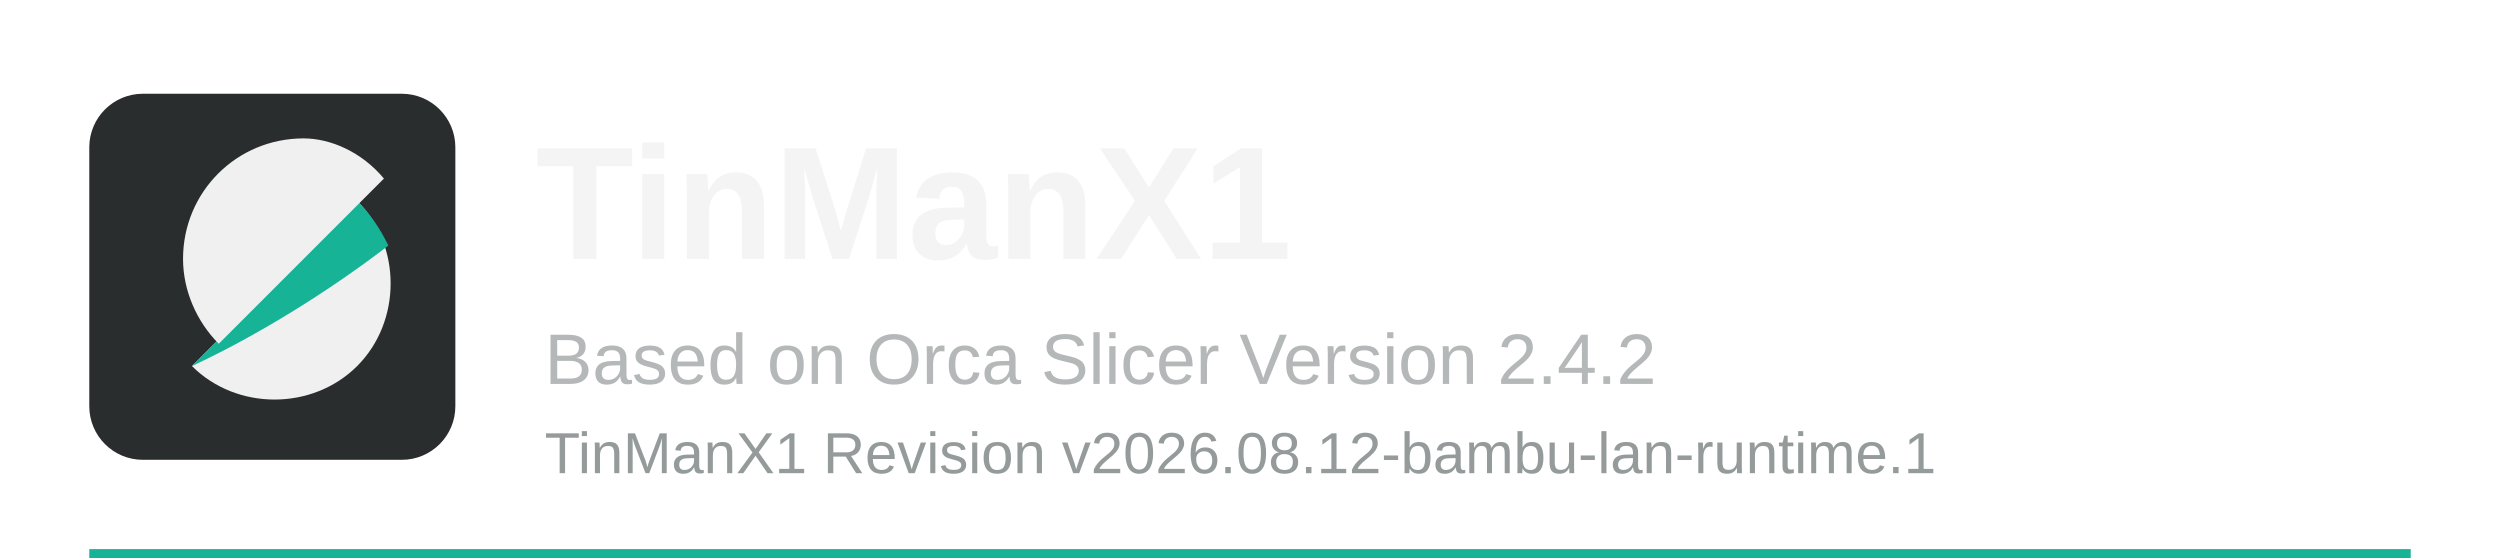
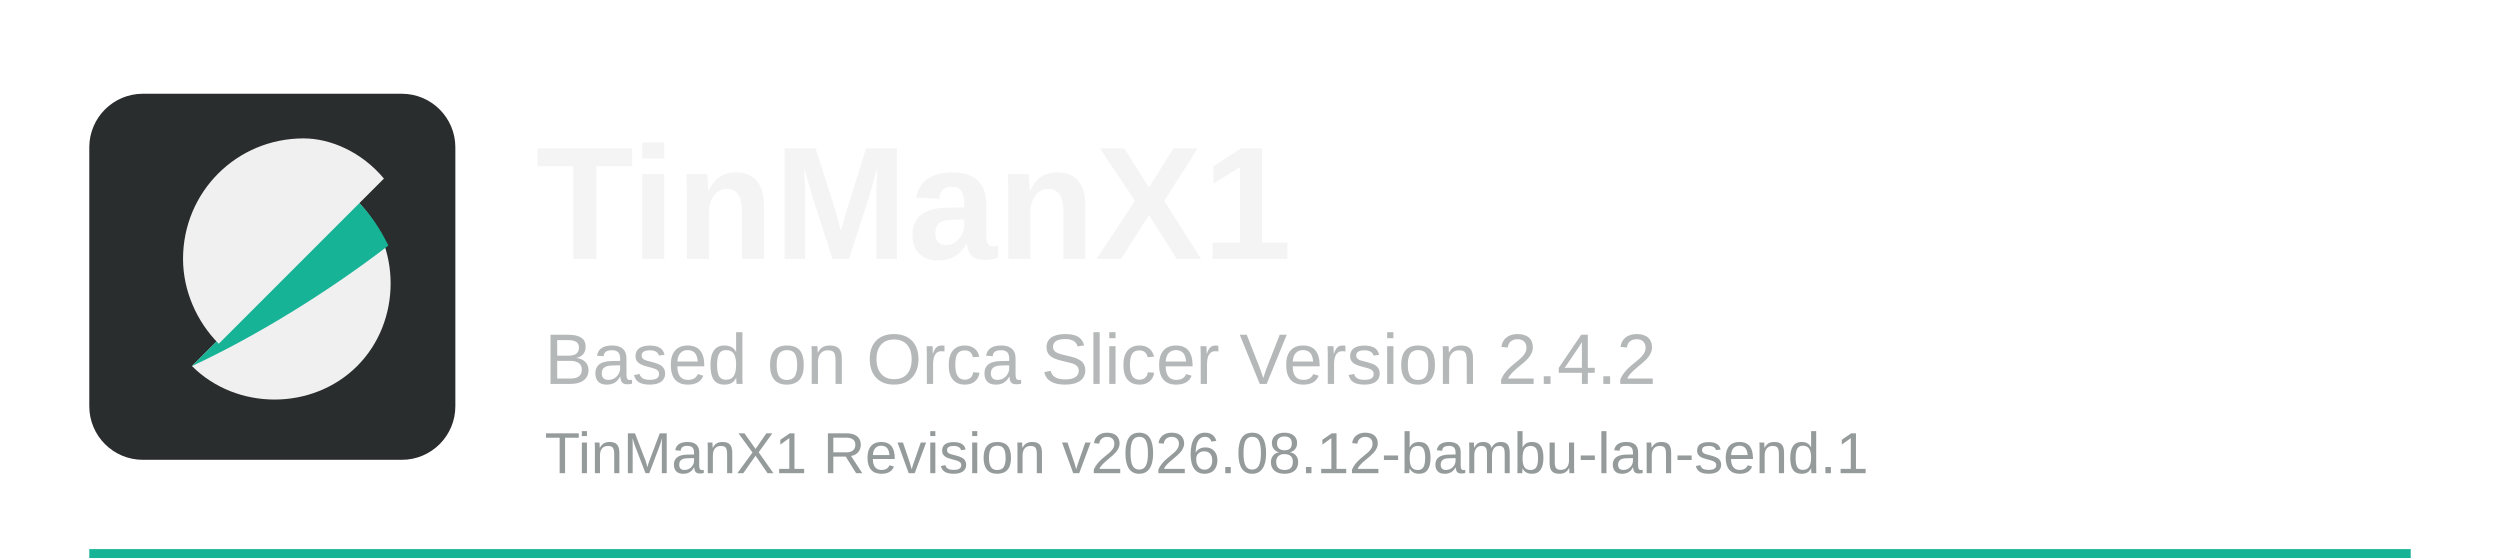
<svg xmlns="http://www.w3.org/2000/svg" width="560" height="125" viewBox="0 0 560 125">
  <rect x="20" y="123" width="520" height="2" fill="#17b397" />
  <rect x="20" y="21" width="82" height="82" rx="12" fill="#2a2d2e" />
  <path d="M43 82c10 10 27 10 37 0s10-27 0-37L43 82z" fill="#f0f0f0" />
  <path d="M80 45L43 82c15-7 31-17 44-27-2-4-4-7-7-10z" fill="#17b397" />
  <path d="M68 31c-15 0-27 12-27 27 0 7 3 14 8 19l37-37c-5-6-12-9-18-9z" fill="#f0f0f0" />
  <text x="120" y="58" font-family="Arial, Helvetica, sans-serif" font-size="36" font-weight="700" fill="#f4f4f4">TinManX1</text>
  <text x="122" y="86" font-family="Arial, Helvetica, sans-serif" font-size="16" fill="#b5b8b8">Based on Orca Slicer Version 2.4.2</text>
-   <text x="122" y="106" font-family="Arial, Helvetica, sans-serif" font-size="13" fill="#959b9b">TinManX1 Revision v2026.08.12-bambu-lan-runtime.1</text>
+   <text x="122" y="106" font-family="Arial, Helvetica, sans-serif" font-size="13" fill="#959b9b">TinManX1 Revision v2026.08.12-bambu-lan-send.1</text>
</svg>
